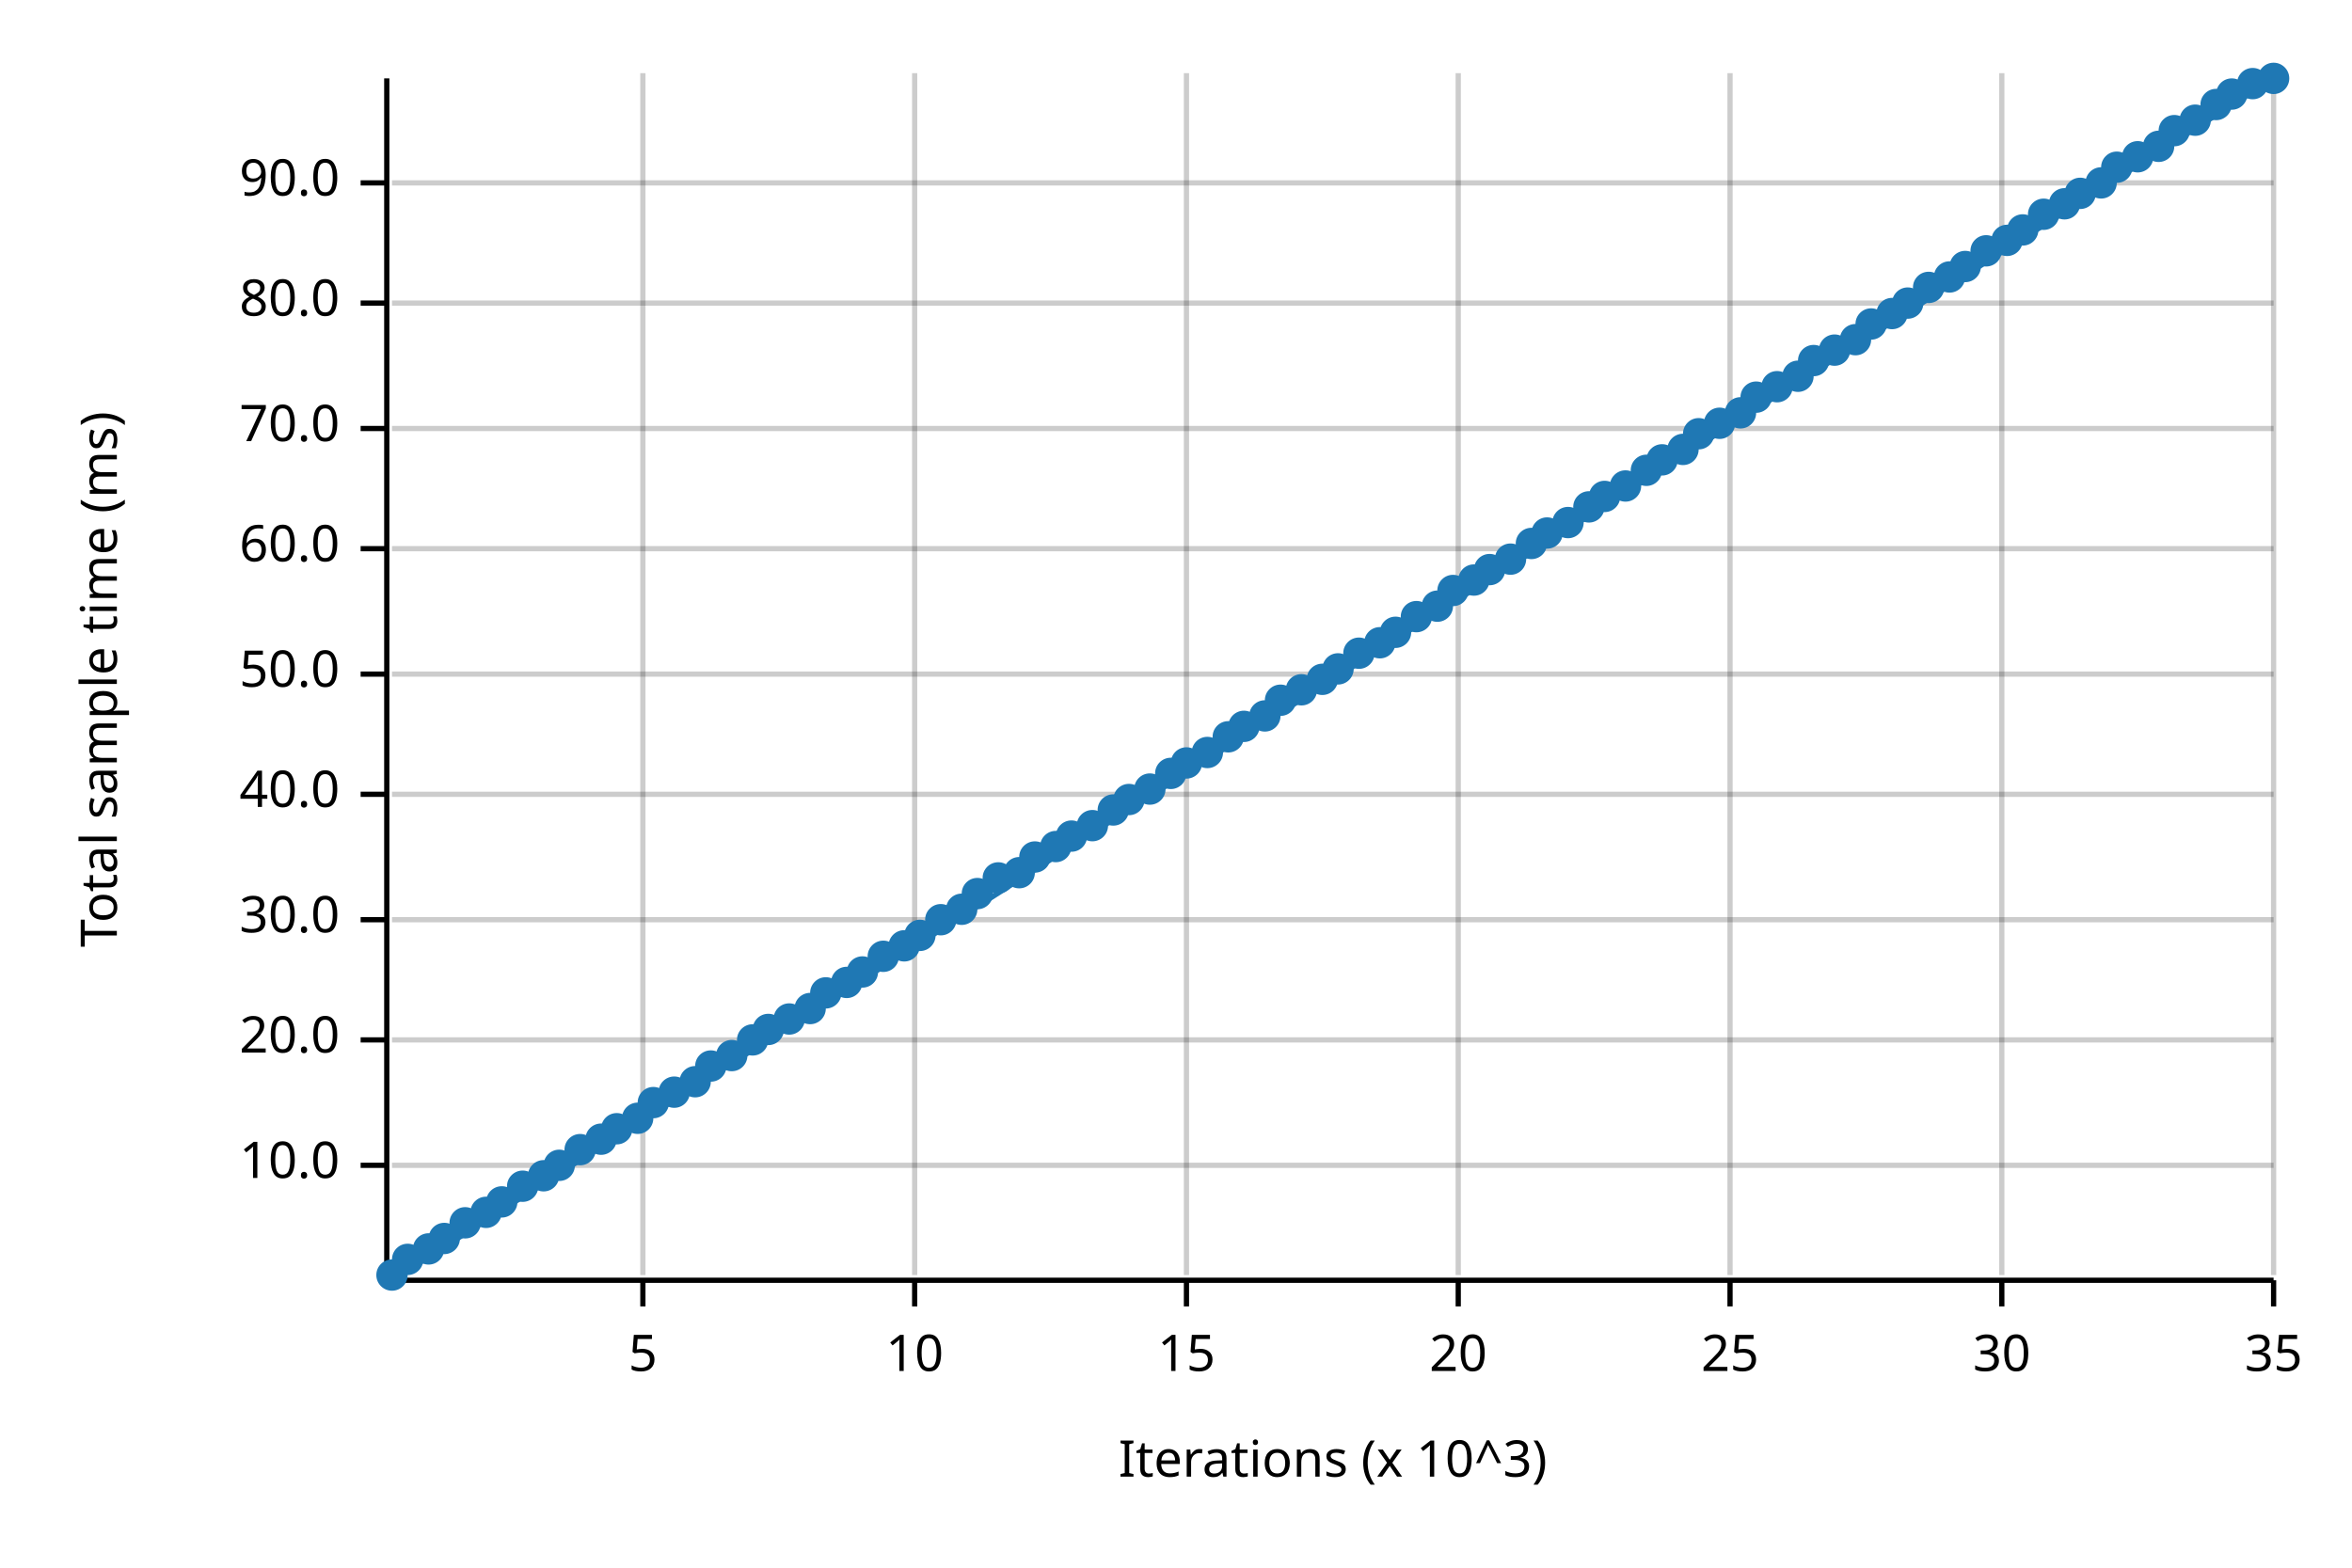
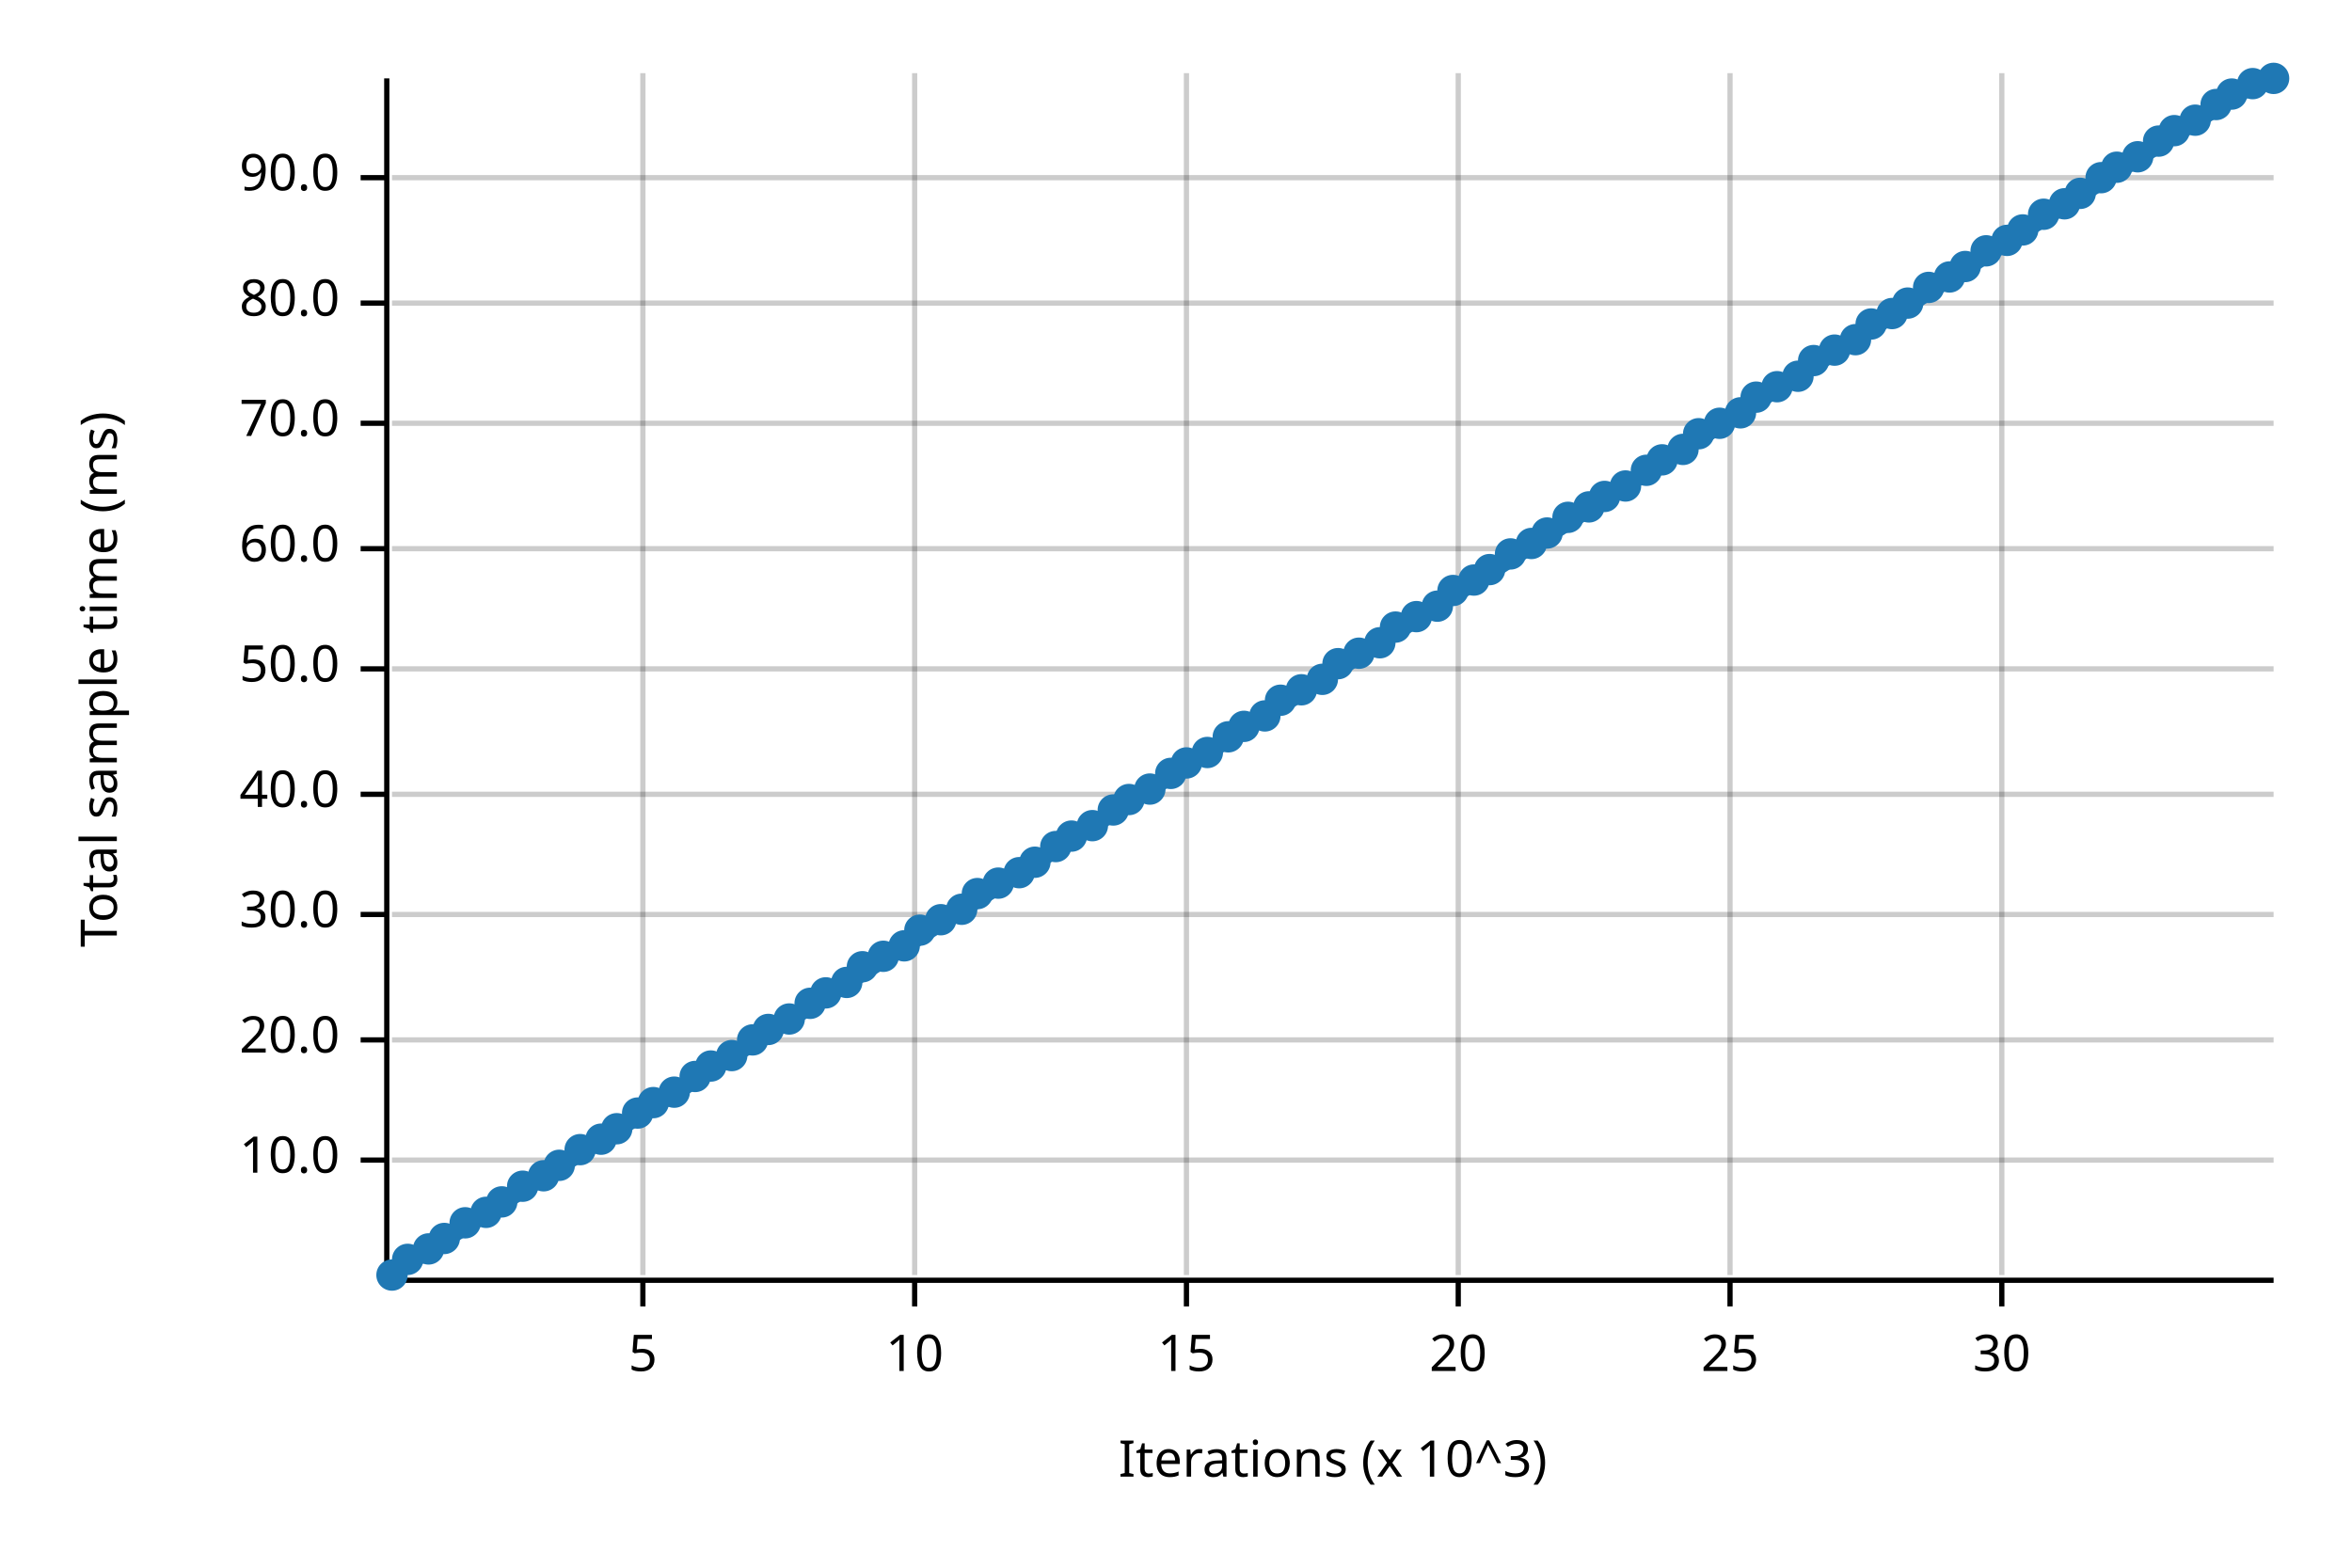
<svg xmlns="http://www.w3.org/2000/svg" width="450" height="300" viewBox="0 0 450 300">
  <text x="15" y="130" dy="0.76em" text-anchor="middle" font-family="sans-serif" font-size="9.677" opacity="1" fill="#000000" transform="rotate(270, 15, 130)">
Total sample time (ms)
</text>
  <text x="255" y="285" dy="-0.5ex" text-anchor="middle" font-family="sans-serif" font-size="9.677" opacity="1" fill="#000000">
Iterations (x 10^3)
</text>
  <line opacity="0.2" stroke="#000000" stroke-width="1" x1="123" y1="244" x2="123" y2="14" />
  <line opacity="0.2" stroke="#000000" stroke-width="1" x1="175" y1="244" x2="175" y2="14" />
  <line opacity="0.2" stroke="#000000" stroke-width="1" x1="227" y1="244" x2="227" y2="14" />
  <line opacity="0.2" stroke="#000000" stroke-width="1" x1="279" y1="244" x2="279" y2="14" />
  <line opacity="0.2" stroke="#000000" stroke-width="1" x1="331" y1="244" x2="331" y2="14" />
  <line opacity="0.2" stroke="#000000" stroke-width="1" x1="383" y1="244" x2="383" y2="14" />
-   <line opacity="0.2" stroke="#000000" stroke-width="1" x1="435" y1="244" x2="435" y2="14" />
-   <line opacity="0.2" stroke="#000000" stroke-width="1" x1="75" y1="223" x2="435" y2="223" />
+   <line opacity="0.2" stroke="#000000" stroke-width="1" x1="75" y1="222" x2="435" y2="222" />
  <line opacity="0.2" stroke="#000000" stroke-width="1" x1="75" y1="199" x2="435" y2="199" />
-   <line opacity="0.2" stroke="#000000" stroke-width="1" x1="75" y1="176" x2="435" y2="176" />
+   <line opacity="0.2" stroke="#000000" stroke-width="1" x1="75" y1="175" x2="435" y2="175" />
  <line opacity="0.2" stroke="#000000" stroke-width="1" x1="75" y1="152" x2="435" y2="152" />
-   <line opacity="0.2" stroke="#000000" stroke-width="1" x1="75" y1="129" x2="435" y2="129" />
+   <line opacity="0.2" stroke="#000000" stroke-width="1" x1="75" y1="128" x2="435" y2="128" />
  <line opacity="0.2" stroke="#000000" stroke-width="1" x1="75" y1="105" x2="435" y2="105" />
-   <line opacity="0.2" stroke="#000000" stroke-width="1" x1="75" y1="82" x2="435" y2="82" />
+   <line opacity="0.2" stroke="#000000" stroke-width="1" x1="75" y1="81" x2="435" y2="81" />
  <line opacity="0.2" stroke="#000000" stroke-width="1" x1="75" y1="58" x2="435" y2="58" />
-   <line opacity="0.2" stroke="#000000" stroke-width="1" x1="75" y1="35" x2="435" y2="35" />
+   <line opacity="0.2" stroke="#000000" stroke-width="1" x1="75" y1="34" x2="435" y2="34" />
  <polyline fill="none" opacity="1" stroke="#000000" stroke-width="1" points="74,15 74,245 " />
-   <text x="65" y="223" dy="0.5ex" text-anchor="end" font-family="sans-serif" font-size="9.677" opacity="1" fill="#000000">
+   <text x="65" y="222" dy="0.5ex" text-anchor="end" font-family="sans-serif" font-size="9.677" opacity="1" fill="#000000">
10.0
</text>
-   <polyline fill="none" opacity="1" stroke="#000000" stroke-width="1" points="69,223 74,223 " />
+   <polyline fill="none" opacity="1" stroke="#000000" stroke-width="1" points="69,222 74,222 " />
  <text x="65" y="199" dy="0.5ex" text-anchor="end" font-family="sans-serif" font-size="9.677" opacity="1" fill="#000000">
20.0
</text>
  <polyline fill="none" opacity="1" stroke="#000000" stroke-width="1" points="69,199 74,199 " />
-   <text x="65" y="176" dy="0.5ex" text-anchor="end" font-family="sans-serif" font-size="9.677" opacity="1" fill="#000000">
+   <text x="65" y="175" dy="0.5ex" text-anchor="end" font-family="sans-serif" font-size="9.677" opacity="1" fill="#000000">
30.0
</text>
-   <polyline fill="none" opacity="1" stroke="#000000" stroke-width="1" points="69,176 74,176 " />
+   <polyline fill="none" opacity="1" stroke="#000000" stroke-width="1" points="69,175 74,175 " />
  <text x="65" y="152" dy="0.5ex" text-anchor="end" font-family="sans-serif" font-size="9.677" opacity="1" fill="#000000">
40.0
</text>
  <polyline fill="none" opacity="1" stroke="#000000" stroke-width="1" points="69,152 74,152 " />
-   <text x="65" y="129" dy="0.5ex" text-anchor="end" font-family="sans-serif" font-size="9.677" opacity="1" fill="#000000">
+   <text x="65" y="128" dy="0.5ex" text-anchor="end" font-family="sans-serif" font-size="9.677" opacity="1" fill="#000000">
50.0
</text>
-   <polyline fill="none" opacity="1" stroke="#000000" stroke-width="1" points="69,129 74,129 " />
+   <polyline fill="none" opacity="1" stroke="#000000" stroke-width="1" points="69,128 74,128 " />
  <text x="65" y="105" dy="0.5ex" text-anchor="end" font-family="sans-serif" font-size="9.677" opacity="1" fill="#000000">
60.0
</text>
  <polyline fill="none" opacity="1" stroke="#000000" stroke-width="1" points="69,105 74,105 " />
-   <text x="65" y="82" dy="0.5ex" text-anchor="end" font-family="sans-serif" font-size="9.677" opacity="1" fill="#000000">
+   <text x="65" y="81" dy="0.5ex" text-anchor="end" font-family="sans-serif" font-size="9.677" opacity="1" fill="#000000">
70.0
</text>
-   <polyline fill="none" opacity="1" stroke="#000000" stroke-width="1" points="69,82 74,82 " />
+   <polyline fill="none" opacity="1" stroke="#000000" stroke-width="1" points="69,81 74,81 " />
  <text x="65" y="58" dy="0.5ex" text-anchor="end" font-family="sans-serif" font-size="9.677" opacity="1" fill="#000000">
80.0
</text>
  <polyline fill="none" opacity="1" stroke="#000000" stroke-width="1" points="69,58 74,58 " />
-   <text x="65" y="35" dy="0.5ex" text-anchor="end" font-family="sans-serif" font-size="9.677" opacity="1" fill="#000000">
+   <text x="65" y="34" dy="0.5ex" text-anchor="end" font-family="sans-serif" font-size="9.677" opacity="1" fill="#000000">
90.0
</text>
-   <polyline fill="none" opacity="1" stroke="#000000" stroke-width="1" points="69,35 74,35 " />
+   <polyline fill="none" opacity="1" stroke="#000000" stroke-width="1" points="69,34 74,34 " />
  <polyline fill="none" opacity="1" stroke="#000000" stroke-width="1" points="75,245 435,245 " />
  <text x="123" y="255" dy="0.76em" text-anchor="middle" font-family="sans-serif" font-size="9.677" opacity="1" fill="#000000">
5
</text>
  <polyline fill="none" opacity="1" stroke="#000000" stroke-width="1" points="123,245 123,250 " />
  <text x="175" y="255" dy="0.76em" text-anchor="middle" font-family="sans-serif" font-size="9.677" opacity="1" fill="#000000">
10
</text>
  <polyline fill="none" opacity="1" stroke="#000000" stroke-width="1" points="175,245 175,250 " />
  <text x="227" y="255" dy="0.76em" text-anchor="middle" font-family="sans-serif" font-size="9.677" opacity="1" fill="#000000">
15
</text>
  <polyline fill="none" opacity="1" stroke="#000000" stroke-width="1" points="227,245 227,250 " />
  <text x="279" y="255" dy="0.76em" text-anchor="middle" font-family="sans-serif" font-size="9.677" opacity="1" fill="#000000">
20
</text>
  <polyline fill="none" opacity="1" stroke="#000000" stroke-width="1" points="279,245 279,250 " />
  <text x="331" y="255" dy="0.76em" text-anchor="middle" font-family="sans-serif" font-size="9.677" opacity="1" fill="#000000">
25
</text>
  <polyline fill="none" opacity="1" stroke="#000000" stroke-width="1" points="331,245 331,250 " />
  <text x="383" y="255" dy="0.76em" text-anchor="middle" font-family="sans-serif" font-size="9.677" opacity="1" fill="#000000">
30
</text>
  <polyline fill="none" opacity="1" stroke="#000000" stroke-width="1" points="383,245 383,250 " />
-   <text x="435" y="255" dy="0.76em" text-anchor="middle" font-family="sans-serif" font-size="9.677" opacity="1" fill="#000000">
- 35
- </text>
-   <polyline fill="none" opacity="1" stroke="#000000" stroke-width="1" points="435,245 435,250 " />
  <circle cx="75" cy="244" r="3" opacity="1" fill="#1F78B4" stroke="none" stroke-width="1" />
  <circle cx="78" cy="241" r="3" opacity="1" fill="#1F78B4" stroke="none" stroke-width="1" />
  <circle cx="82" cy="239" r="3" opacity="1" fill="#1F78B4" stroke="none" stroke-width="1" />
  <circle cx="85" cy="237" r="3" opacity="1" fill="#1F78B4" stroke="none" stroke-width="1" />
  <circle cx="89" cy="234" r="3" opacity="1" fill="#1F78B4" stroke="none" stroke-width="1" />
  <circle cx="93" cy="232" r="3" opacity="1" fill="#1F78B4" stroke="none" stroke-width="1" />
  <circle cx="96" cy="230" r="3" opacity="1" fill="#1F78B4" stroke="none" stroke-width="1" />
  <circle cx="100" cy="227" r="3" opacity="1" fill="#1F78B4" stroke="none" stroke-width="1" />
  <circle cx="104" cy="225" r="3" opacity="1" fill="#1F78B4" stroke="none" stroke-width="1" />
  <circle cx="107" cy="223" r="3" opacity="1" fill="#1F78B4" stroke="none" stroke-width="1" />
  <circle cx="111" cy="220" r="3" opacity="1" fill="#1F78B4" stroke="none" stroke-width="1" />
  <circle cx="115" cy="218" r="3" opacity="1" fill="#1F78B4" stroke="none" stroke-width="1" />
  <circle cx="118" cy="216" r="3" opacity="1" fill="#1F78B4" stroke="none" stroke-width="1" />
-   <circle cx="122" cy="214" r="3" opacity="1" fill="#1F78B4" stroke="none" stroke-width="1" />
+   <circle cx="122" cy="213" r="3" opacity="1" fill="#1F78B4" stroke="none" stroke-width="1" />
  <circle cx="125" cy="211" r="3" opacity="1" fill="#1F78B4" stroke="none" stroke-width="1" />
  <circle cx="129" cy="209" r="3" opacity="1" fill="#1F78B4" stroke="none" stroke-width="1" />
-   <circle cx="133" cy="207" r="3" opacity="1" fill="#1F78B4" stroke="none" stroke-width="1" />
+   <circle cx="133" cy="206" r="3" opacity="1" fill="#1F78B4" stroke="none" stroke-width="1" />
  <circle cx="136" cy="204" r="3" opacity="1" fill="#1F78B4" stroke="none" stroke-width="1" />
  <circle cx="140" cy="202" r="3" opacity="1" fill="#1F78B4" stroke="none" stroke-width="1" />
  <circle cx="144" cy="199" r="3" opacity="1" fill="#1F78B4" stroke="none" stroke-width="1" />
  <circle cx="147" cy="197" r="3" opacity="1" fill="#1F78B4" stroke="none" stroke-width="1" />
  <circle cx="151" cy="195" r="3" opacity="1" fill="#1F78B4" stroke="none" stroke-width="1" />
-   <circle cx="155" cy="193" r="3" opacity="1" fill="#1F78B4" stroke="none" stroke-width="1" />
+   <circle cx="155" cy="192" r="3" opacity="1" fill="#1F78B4" stroke="none" stroke-width="1" />
  <circle cx="158" cy="190" r="3" opacity="1" fill="#1F78B4" stroke="none" stroke-width="1" />
  <circle cx="162" cy="188" r="3" opacity="1" fill="#1F78B4" stroke="none" stroke-width="1" />
-   <circle cx="165" cy="186" r="3" opacity="1" fill="#1F78B4" stroke="none" stroke-width="1" />
+   <circle cx="165" cy="185" r="3" opacity="1" fill="#1F78B4" stroke="none" stroke-width="1" />
  <circle cx="169" cy="183" r="3" opacity="1" fill="#1F78B4" stroke="none" stroke-width="1" />
  <circle cx="173" cy="181" r="3" opacity="1" fill="#1F78B4" stroke="none" stroke-width="1" />
-   <circle cx="176" cy="179" r="3" opacity="1" fill="#1F78B4" stroke="none" stroke-width="1" />
+   <circle cx="176" cy="178" r="3" opacity="1" fill="#1F78B4" stroke="none" stroke-width="1" />
  <circle cx="180" cy="176" r="3" opacity="1" fill="#1F78B4" stroke="none" stroke-width="1" />
  <circle cx="184" cy="174" r="3" opacity="1" fill="#1F78B4" stroke="none" stroke-width="1" />
  <circle cx="187" cy="171" r="3" opacity="1" fill="#1F78B4" stroke="none" stroke-width="1" />
-   <circle cx="191" cy="168" r="3" opacity="1" fill="#1F78B4" stroke="none" stroke-width="1" />
+   <circle cx="191" cy="169" r="3" opacity="1" fill="#1F78B4" stroke="none" stroke-width="1" />
  <circle cx="195" cy="167" r="3" opacity="1" fill="#1F78B4" stroke="none" stroke-width="1" />
-   <circle cx="198" cy="164" r="3" opacity="1" fill="#1F78B4" stroke="none" stroke-width="1" />
+   <circle cx="198" cy="165" r="3" opacity="1" fill="#1F78B4" stroke="none" stroke-width="1" />
  <circle cx="202" cy="162" r="3" opacity="1" fill="#1F78B4" stroke="none" stroke-width="1" />
  <circle cx="205" cy="160" r="3" opacity="1" fill="#1F78B4" stroke="none" stroke-width="1" />
  <circle cx="209" cy="158" r="3" opacity="1" fill="#1F78B4" stroke="none" stroke-width="1" />
  <circle cx="213" cy="155" r="3" opacity="1" fill="#1F78B4" stroke="none" stroke-width="1" />
  <circle cx="216" cy="153" r="3" opacity="1" fill="#1F78B4" stroke="none" stroke-width="1" />
  <circle cx="220" cy="151" r="3" opacity="1" fill="#1F78B4" stroke="none" stroke-width="1" />
  <circle cx="224" cy="148" r="3" opacity="1" fill="#1F78B4" stroke="none" stroke-width="1" />
  <circle cx="227" cy="146" r="3" opacity="1" fill="#1F78B4" stroke="none" stroke-width="1" />
  <circle cx="231" cy="144" r="3" opacity="1" fill="#1F78B4" stroke="none" stroke-width="1" />
  <circle cx="235" cy="141" r="3" opacity="1" fill="#1F78B4" stroke="none" stroke-width="1" />
  <circle cx="238" cy="139" r="3" opacity="1" fill="#1F78B4" stroke="none" stroke-width="1" />
  <circle cx="242" cy="137" r="3" opacity="1" fill="#1F78B4" stroke="none" stroke-width="1" />
  <circle cx="245" cy="134" r="3" opacity="1" fill="#1F78B4" stroke="none" stroke-width="1" />
  <circle cx="249" cy="132" r="3" opacity="1" fill="#1F78B4" stroke="none" stroke-width="1" />
  <circle cx="253" cy="130" r="3" opacity="1" fill="#1F78B4" stroke="none" stroke-width="1" />
-   <circle cx="256" cy="128" r="3" opacity="1" fill="#1F78B4" stroke="none" stroke-width="1" />
+   <circle cx="256" cy="127" r="3" opacity="1" fill="#1F78B4" stroke="none" stroke-width="1" />
  <circle cx="260" cy="125" r="3" opacity="1" fill="#1F78B4" stroke="none" stroke-width="1" />
  <circle cx="264" cy="123" r="3" opacity="1" fill="#1F78B4" stroke="none" stroke-width="1" />
-   <circle cx="267" cy="121" r="3" opacity="1" fill="#1F78B4" stroke="none" stroke-width="1" />
+   <circle cx="267" cy="120" r="3" opacity="1" fill="#1F78B4" stroke="none" stroke-width="1" />
  <circle cx="271" cy="118" r="3" opacity="1" fill="#1F78B4" stroke="none" stroke-width="1" />
  <circle cx="275" cy="116" r="3" opacity="1" fill="#1F78B4" stroke="none" stroke-width="1" />
  <circle cx="278" cy="113" r="3" opacity="1" fill="#1F78B4" stroke="none" stroke-width="1" />
  <circle cx="282" cy="111" r="3" opacity="1" fill="#1F78B4" stroke="none" stroke-width="1" />
  <circle cx="285" cy="109" r="3" opacity="1" fill="#1F78B4" stroke="none" stroke-width="1" />
-   <circle cx="289" cy="107" r="3" opacity="1" fill="#1F78B4" stroke="none" stroke-width="1" />
+   <circle cx="289" cy="106" r="3" opacity="1" fill="#1F78B4" stroke="none" stroke-width="1" />
  <circle cx="293" cy="104" r="3" opacity="1" fill="#1F78B4" stroke="none" stroke-width="1" />
  <circle cx="296" cy="102" r="3" opacity="1" fill="#1F78B4" stroke="none" stroke-width="1" />
-   <circle cx="300" cy="100" r="3" opacity="1" fill="#1F78B4" stroke="none" stroke-width="1" />
+   <circle cx="300" cy="99" r="3" opacity="1" fill="#1F78B4" stroke="none" stroke-width="1" />
  <circle cx="304" cy="97" r="3" opacity="1" fill="#1F78B4" stroke="none" stroke-width="1" />
  <circle cx="307" cy="95" r="3" opacity="1" fill="#1F78B4" stroke="none" stroke-width="1" />
  <circle cx="311" cy="93" r="3" opacity="1" fill="#1F78B4" stroke="none" stroke-width="1" />
  <circle cx="315" cy="90" r="3" opacity="1" fill="#1F78B4" stroke="none" stroke-width="1" />
  <circle cx="318" cy="88" r="3" opacity="1" fill="#1F78B4" stroke="none" stroke-width="1" />
  <circle cx="322" cy="86" r="3" opacity="1" fill="#1F78B4" stroke="none" stroke-width="1" />
  <circle cx="325" cy="83" r="3" opacity="1" fill="#1F78B4" stroke="none" stroke-width="1" />
  <circle cx="329" cy="81" r="3" opacity="1" fill="#1F78B4" stroke="none" stroke-width="1" />
  <circle cx="333" cy="79" r="3" opacity="1" fill="#1F78B4" stroke="none" stroke-width="1" />
  <circle cx="336" cy="76" r="3" opacity="1" fill="#1F78B4" stroke="none" stroke-width="1" />
  <circle cx="340" cy="74" r="3" opacity="1" fill="#1F78B4" stroke="none" stroke-width="1" />
  <circle cx="344" cy="72" r="3" opacity="1" fill="#1F78B4" stroke="none" stroke-width="1" />
  <circle cx="347" cy="69" r="3" opacity="1" fill="#1F78B4" stroke="none" stroke-width="1" />
  <circle cx="351" cy="67" r="3" opacity="1" fill="#1F78B4" stroke="none" stroke-width="1" />
  <circle cx="355" cy="65" r="3" opacity="1" fill="#1F78B4" stroke="none" stroke-width="1" />
  <circle cx="358" cy="62" r="3" opacity="1" fill="#1F78B4" stroke="none" stroke-width="1" />
  <circle cx="362" cy="60" r="3" opacity="1" fill="#1F78B4" stroke="none" stroke-width="1" />
  <circle cx="365" cy="58" r="3" opacity="1" fill="#1F78B4" stroke="none" stroke-width="1" />
  <circle cx="369" cy="55" r="3" opacity="1" fill="#1F78B4" stroke="none" stroke-width="1" />
  <circle cx="373" cy="53" r="3" opacity="1" fill="#1F78B4" stroke="none" stroke-width="1" />
  <circle cx="376" cy="51" r="3" opacity="1" fill="#1F78B4" stroke="none" stroke-width="1" />
  <circle cx="380" cy="48" r="3" opacity="1" fill="#1F78B4" stroke="none" stroke-width="1" />
  <circle cx="384" cy="46" r="3" opacity="1" fill="#1F78B4" stroke="none" stroke-width="1" />
  <circle cx="387" cy="44" r="3" opacity="1" fill="#1F78B4" stroke="none" stroke-width="1" />
  <circle cx="391" cy="41" r="3" opacity="1" fill="#1F78B4" stroke="none" stroke-width="1" />
  <circle cx="395" cy="39" r="3" opacity="1" fill="#1F78B4" stroke="none" stroke-width="1" />
  <circle cx="398" cy="37" r="3" opacity="1" fill="#1F78B4" stroke="none" stroke-width="1" />
-   <circle cx="402" cy="35" r="3" opacity="1" fill="#1F78B4" stroke="none" stroke-width="1" />
+   <circle cx="402" cy="34" r="3" opacity="1" fill="#1F78B4" stroke="none" stroke-width="1" />
  <circle cx="405" cy="32" r="3" opacity="1" fill="#1F78B4" stroke="none" stroke-width="1" />
  <circle cx="409" cy="30" r="3" opacity="1" fill="#1F78B4" stroke="none" stroke-width="1" />
-   <circle cx="413" cy="28" r="3" opacity="1" fill="#1F78B4" stroke="none" stroke-width="1" />
+   <circle cx="413" cy="27" r="3" opacity="1" fill="#1F78B4" stroke="none" stroke-width="1" />
  <circle cx="416" cy="25" r="3" opacity="1" fill="#1F78B4" stroke="none" stroke-width="1" />
  <circle cx="420" cy="23" r="3" opacity="1" fill="#1F78B4" stroke="none" stroke-width="1" />
  <circle cx="424" cy="20" r="3" opacity="1" fill="#1F78B4" stroke="none" stroke-width="1" />
  <circle cx="427" cy="18" r="3" opacity="1" fill="#1F78B4" stroke="none" stroke-width="1" />
  <circle cx="431" cy="16" r="3" opacity="1" fill="#1F78B4" stroke="none" stroke-width="1" />
  <circle cx="435" cy="15" r="3" opacity="1" fill="#1F78B4" stroke="none" stroke-width="1" />
  <polyline fill="none" opacity="1" stroke="#1F78B4" stroke-width="1" points="75,245 435,15 " />
  <polygon opacity="0.25" fill="#1F78B4" points="75,245 435,15 435,15 " />
</svg>
